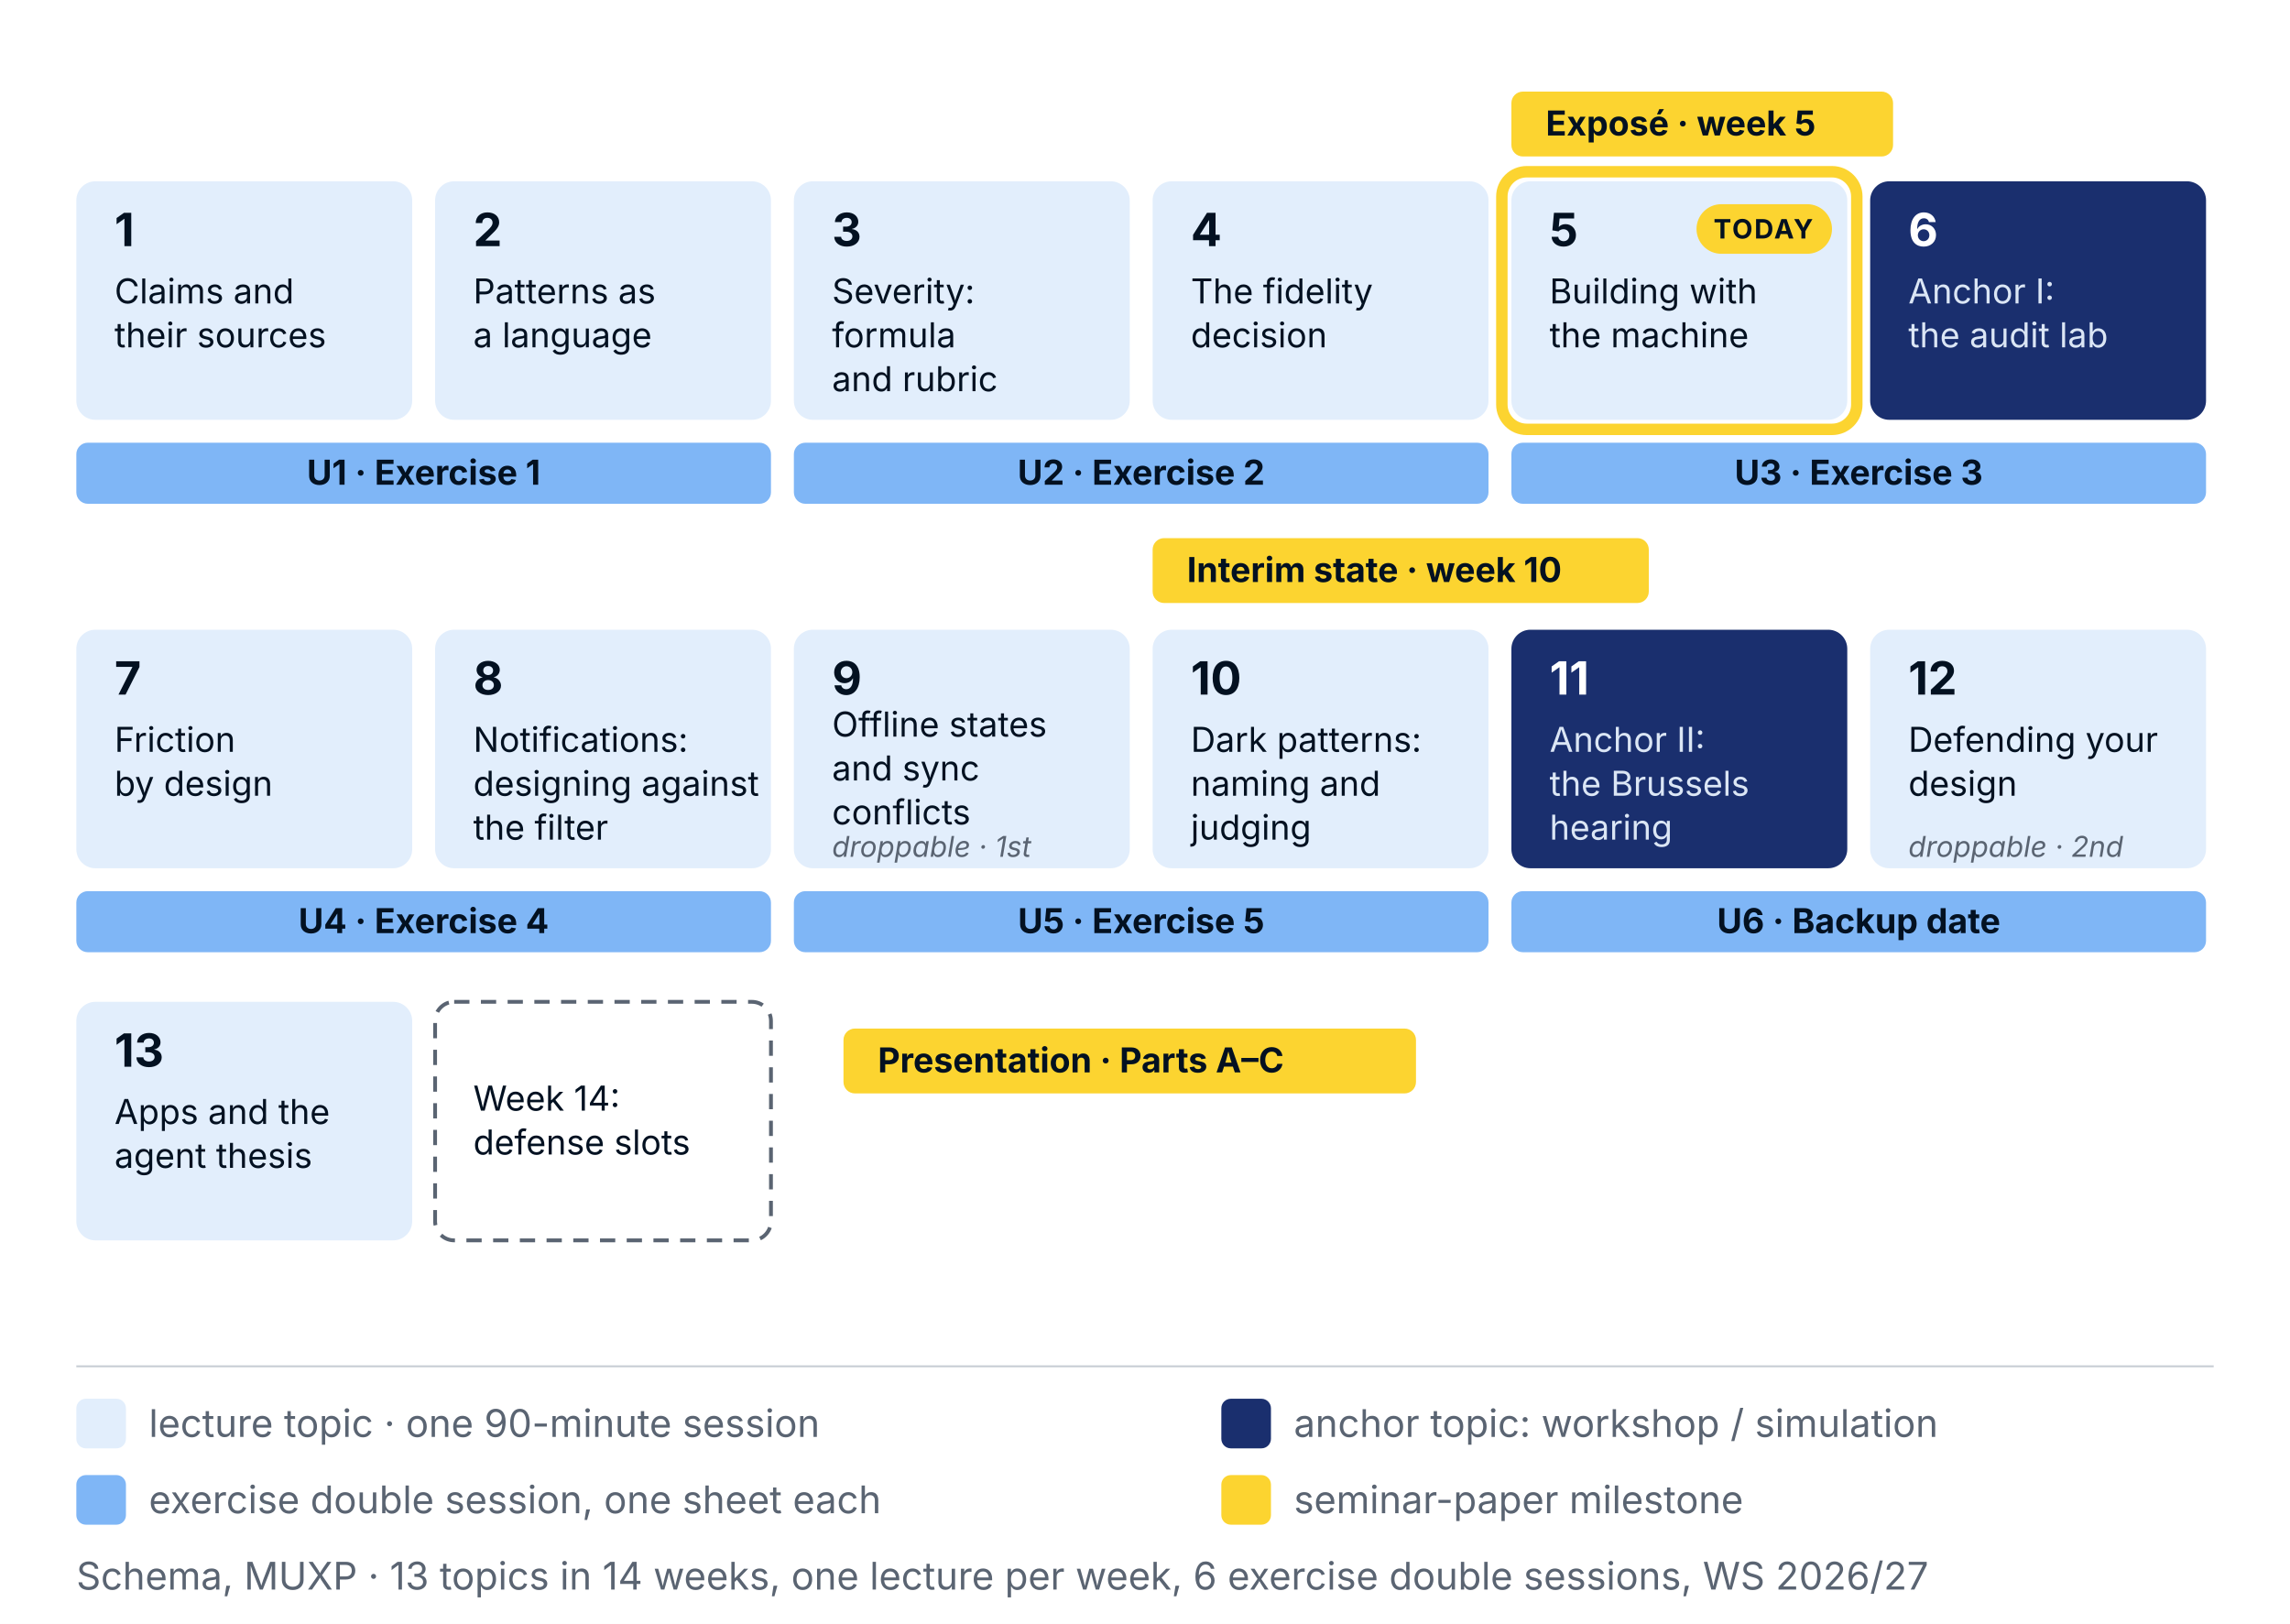
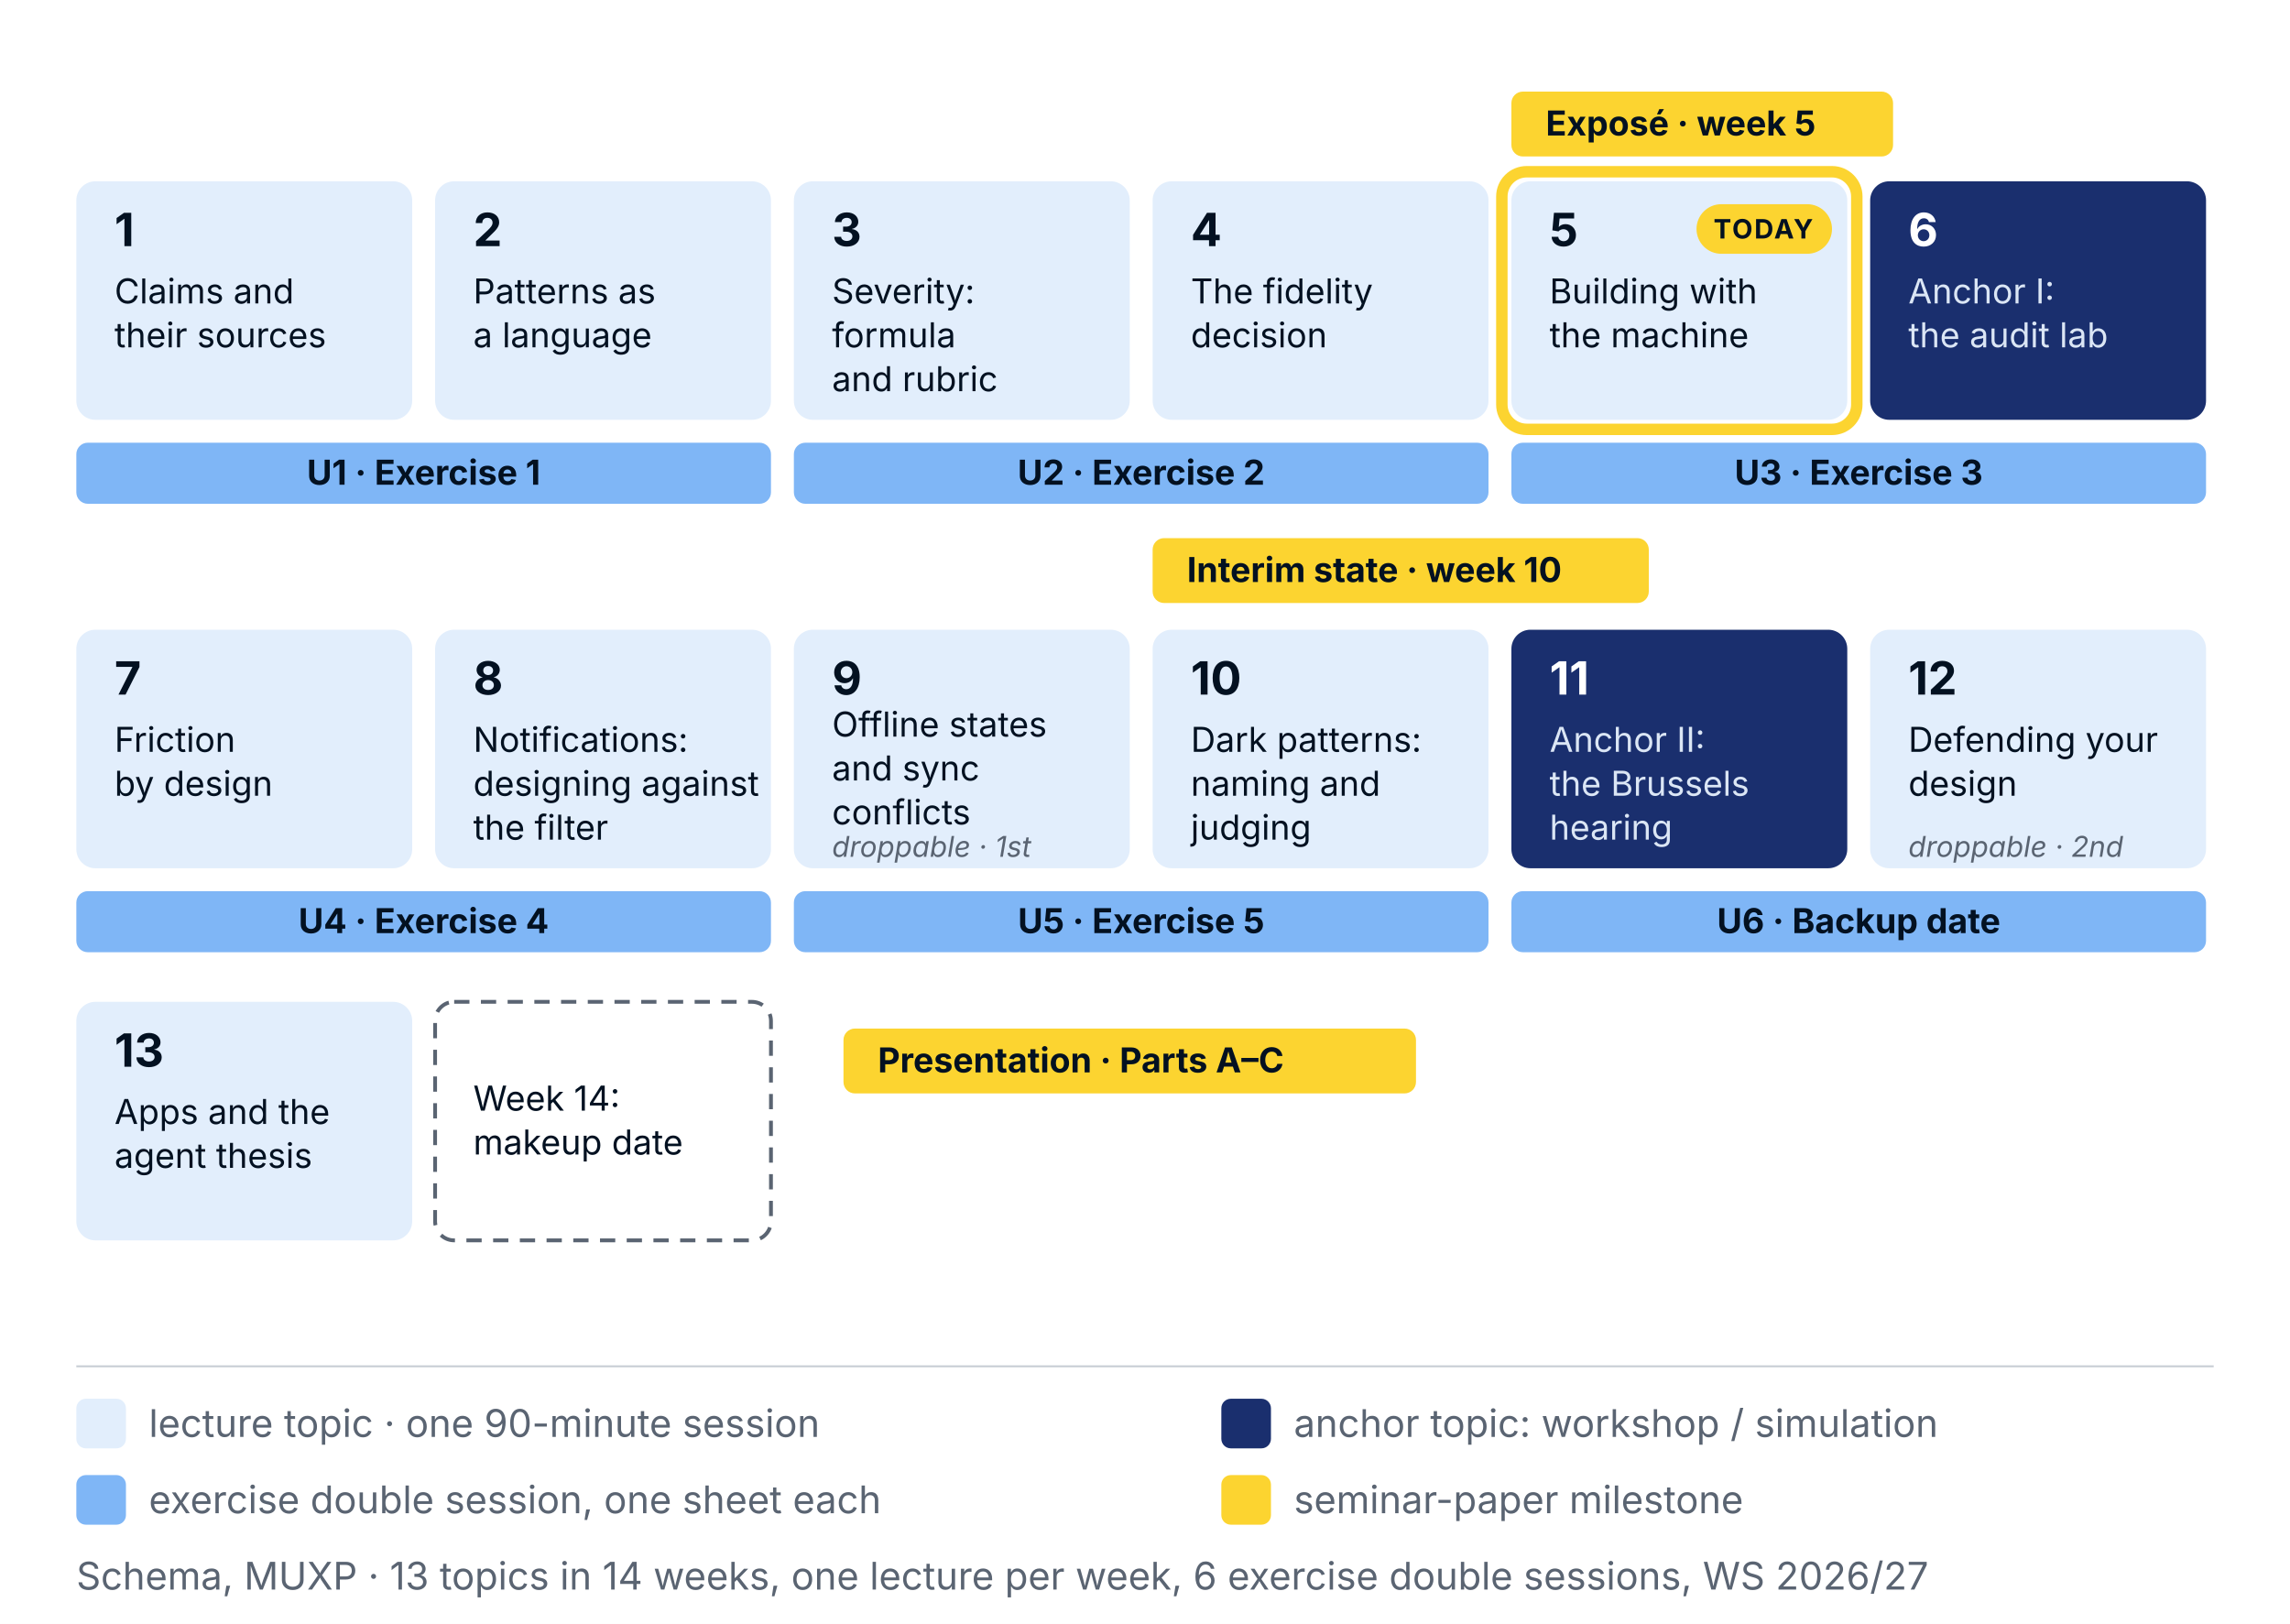
<svg xmlns="http://www.w3.org/2000/svg" viewBox="0 0 1200 851" role="img" aria-labelledby="t d">
  <style>
    text { font-family: Inter, "Neue Haas Unica", Helvetica, Arial, sans-serif; fill: #031121; }
    .num { font-size: 24px; font-weight: 700; }
    .numw { font-size: 24px; font-weight: 700; fill: #ffffff; }
    .tt { font-size: 18px; }
    .ttw { font-size: 18px; fill: #dbe6f5; }
    .utag { font-size: 18px; font-weight: 700; }
    .mtag { font-size: 18px; font-weight: 700; }
    .leg { font-size: 20px; fill: #5a6472; }
    .foot { font-size: 20px; fill: #5a6472; }
    .drop { font-size: 15px; font-style: italic; fill: #5a6472; }
    .chip { font-size: 14px; font-weight: 700; letter-spacing: .06em; fill: #031121; }
  </style>
  <rect width="1200" height="851" fill="#ffffff" />
  <rect x="40" y="95" width="176" height="125" rx="10" fill="#e2eefc" />
  <text class="num" x="60" y="129">1</text>
  <text class="tt" x="60" y="159">Claims and</text>
  <text class="tt" x="60" y="182">their sources</text>
  <rect x="228" y="95" width="176" height="125" rx="10" fill="#e2eefc" />
  <text class="num" x="248" y="129">2</text>
  <text class="tt" x="248" y="159">Patterns as</text>
  <text class="tt" x="248" y="182">a language</text>
  <rect x="416" y="95" width="176" height="125" rx="10" fill="#e2eefc" />
  <text class="num" x="436" y="129">3</text>
  <text class="tt" x="436" y="159">Severity:</text>
  <text class="tt" x="436" y="182">formula</text>
  <text class="tt" x="436" y="205">and rubric</text>
  <rect x="604" y="95" width="176" height="125" rx="10" fill="#e2eefc" />
  <text class="num" x="624" y="129">4</text>
  <text class="tt" x="624" y="159">The fidelity</text>
  <text class="tt" x="624" y="182">decision</text>
  <rect x="792" y="95" width="176" height="125" rx="10" fill="#e2eefc" />
  <text class="num" x="812" y="129">5</text>
  <text class="tt" x="812" y="159">Building with</text>
  <text class="tt" x="812" y="182">the machine</text>
  <rect x="787" y="90" width="186" height="135" rx="13" fill="none" stroke="#fcd430" stroke-width="6" />
  <rect x="889" y="107" width="71" height="26" rx="13" fill="#fcd430" />
  <text class="chip" x="924" y="125" text-anchor="middle">TODAY</text>
  <rect x="980" y="95" width="176" height="125" rx="10" fill="#1a2f6e" />
  <text class="numw" x="1000" y="129">6</text>
  <text class="ttw" x="1000" y="159">Anchor I:</text>
  <text class="ttw" x="1000" y="182">the audit lab</text>
  <rect x="40" y="330" width="176" height="125" rx="10" fill="#e2eefc" />
  <text class="num" x="60" y="364">7</text>
  <text class="tt" x="60" y="394">Friction</text>
  <text class="tt" x="60" y="417">by design</text>
  <rect x="228" y="330" width="176" height="125" rx="10" fill="#e2eefc" />
  <text class="num" x="248" y="364">8</text>
  <text class="tt" x="248" y="394">Notifications:</text>
  <text class="tt" x="248" y="417">designing against</text>
  <text class="tt" x="248" y="440">the filter</text>
  <rect x="416" y="330" width="176" height="125" rx="10" fill="#e2eefc" />
  <text class="num" x="436" y="364">9</text>
  <text class="tt" x="436" y="386">Offline states</text>
  <text class="tt" x="436" y="409">and sync</text>
  <text class="tt" x="436" y="432">conflicts</text>
  <text class="drop" x="436" y="449">droppable · 1st</text>
  <rect x="604" y="330" width="176" height="125" rx="10" fill="#e2eefc" />
  <text class="num" x="624" y="364">10</text>
  <text class="tt" x="624" y="394">Dark patterns:</text>
  <text class="tt" x="624" y="417">naming and</text>
  <text class="tt" x="624" y="440">judging</text>
  <rect x="792" y="330" width="176" height="125" rx="10" fill="#1a2f6e" />
  <text class="numw" x="812" y="364">11</text>
  <text class="ttw" x="812" y="394">Anchor II:</text>
  <text class="ttw" x="812" y="417">the Brussels</text>
  <text class="ttw" x="812" y="440">hearing</text>
  <rect x="980" y="330" width="176" height="125" rx="10" fill="#e2eefc" />
  <text class="num" x="1000" y="364">12</text>
  <text class="tt" x="1000" y="394">Defending your</text>
  <text class="tt" x="1000" y="417">design</text>
  <text class="drop" x="1000" y="449">droppable · 2nd</text>
  <rect x="40" y="525" width="176" height="125" rx="10" fill="#e2eefc" />
  <text class="num" x="60" y="559">13</text>
  <text class="tt" x="60" y="589">Apps and the</text>
  <text class="tt" x="60" y="612">agent thesis</text>
  <rect x="228" y="525" width="176" height="125" rx="10" fill="none" stroke="#5a6472" stroke-width="2" stroke-dasharray="8 6" />
  <text class="tt" x="248" y="582">Week 14:</text>
-   <text class="tt" x="248" y="605">defense slots</text>
+   <text class="tt" x="248" y="605">makeup date</text>
  <rect x="40" y="232" width="364" height="32" rx="6" fill="#7fb6f6" />
  <text class="utag" x="222" y="254" text-anchor="middle">U1 · Exercise 1</text>
  <rect x="416" y="232" width="364" height="32" rx="6" fill="#7fb6f6" />
  <text class="utag" x="598" y="254" text-anchor="middle">U2 · Exercise 2</text>
  <rect x="792" y="232" width="364" height="32" rx="6" fill="#7fb6f6" />
  <text class="utag" x="974" y="254" text-anchor="middle">U3 · Exercise 3</text>
  <rect x="40" y="467" width="364" height="32" rx="6" fill="#7fb6f6" />
  <text class="utag" x="222" y="489" text-anchor="middle">U4 · Exercise 4</text>
  <rect x="416" y="467" width="364" height="32" rx="6" fill="#7fb6f6" />
  <text class="utag" x="598" y="489" text-anchor="middle">U5 · Exercise 5</text>
  <rect x="792" y="467" width="364" height="32" rx="6" fill="#7fb6f6" />
  <text class="utag" x="974" y="489" text-anchor="middle">U6 · Backup date</text>
  <rect x="792" y="48" width="200" height="34" rx="6" fill="#fcd430" />
  <text class="mtag" x="810" y="71">Exposé · week 5</text>
  <rect x="604" y="282" width="260" height="34" rx="6" fill="#fcd430" />
  <text class="mtag" x="622" y="305">Interim state · week 10</text>
  <rect x="442" y="539" width="300" height="34" rx="6" fill="#fcd430" />
  <text class="mtag" x="460" y="562">Presentation · Parts A–C</text>
  <line x1="40" y1="716" x2="1160" y2="716" stroke="#c7cdd4" stroke-width="1" />
  <rect x="40" y="733" width="26" height="26" rx="5" fill="#e2eefc" />
  <text class="leg" x="78" y="753">lecture topic · one 90-minute session</text>
  <rect x="640" y="733" width="26" height="26" rx="5" fill="#1a2f6e" />
  <text class="leg" x="678" y="753">anchor topic: workshop / simulation</text>
  <rect x="40" y="773" width="26" height="26" rx="5" fill="#7fb6f6" />
  <text class="leg" x="78" y="793">exercise double session, one sheet each</text>
  <rect x="640" y="773" width="26" height="26" rx="5" fill="#fcd430" />
  <text class="leg" x="678" y="793">seminar-paper milestone</text>
  <text class="foot" x="40" y="833">Schema, MUXP · 13 topics in 14 weeks, one lecture per week, 6 exercise double sessions, WS 2026/27</text>
</svg>
